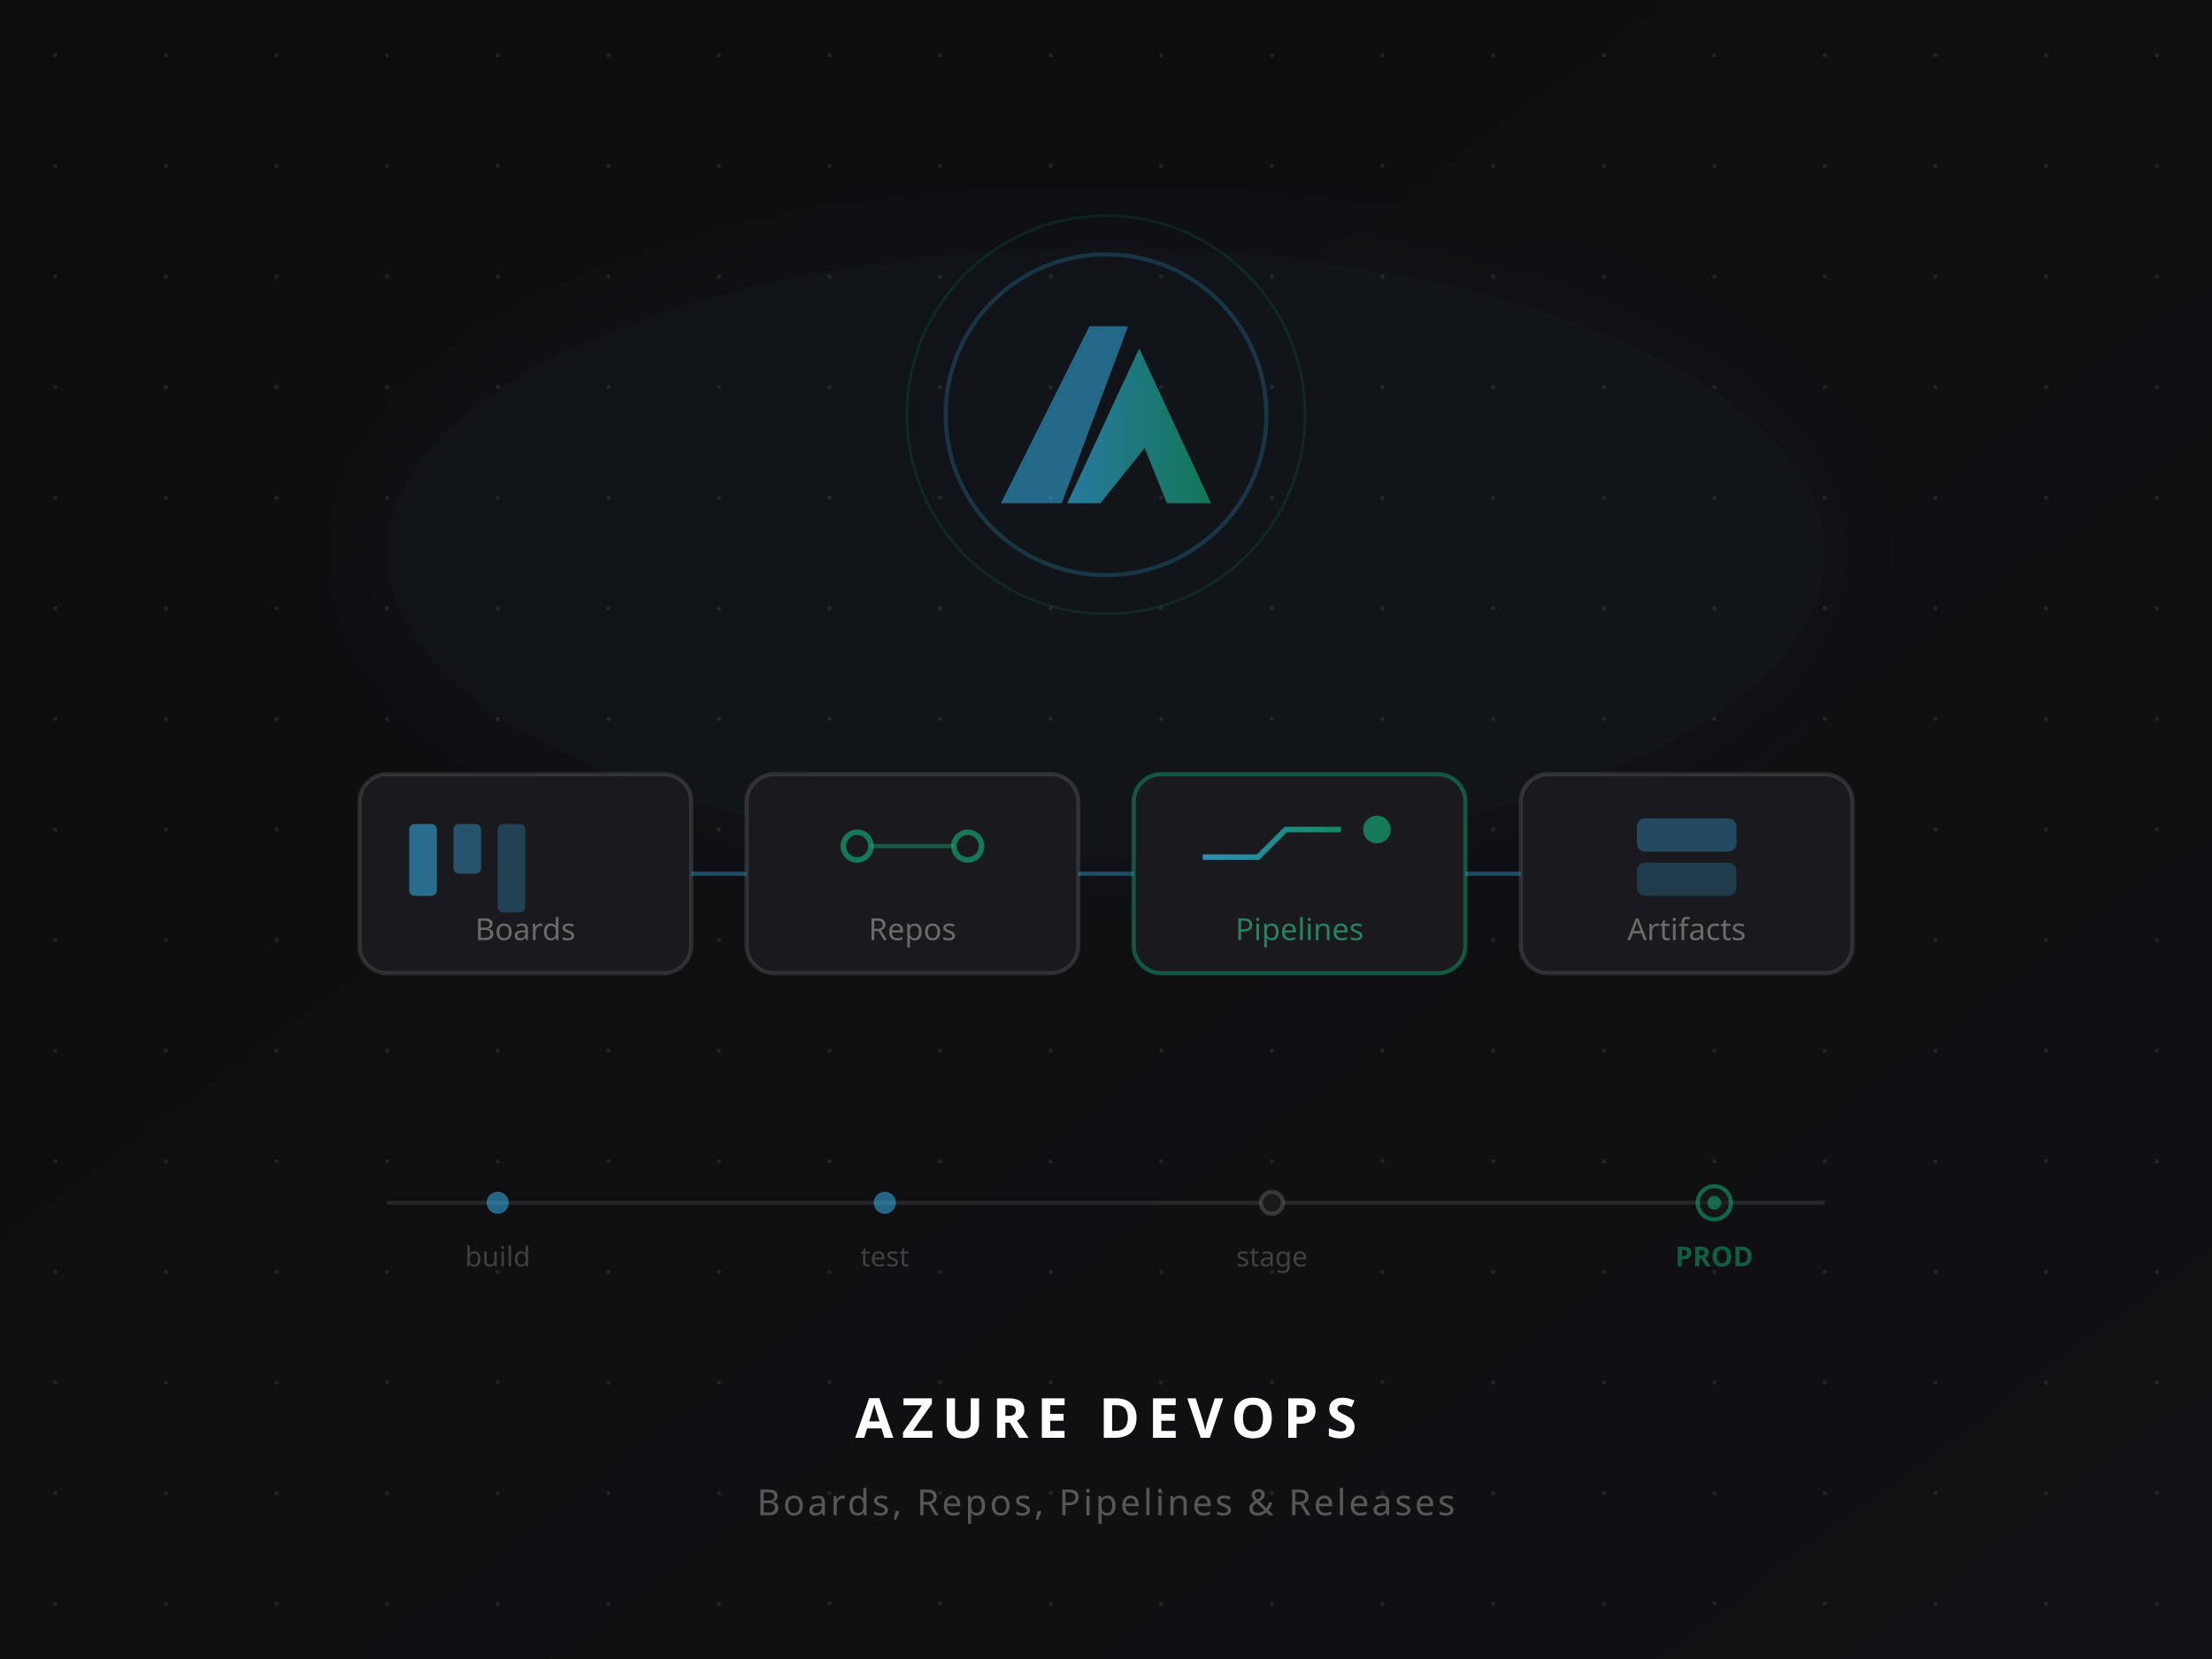
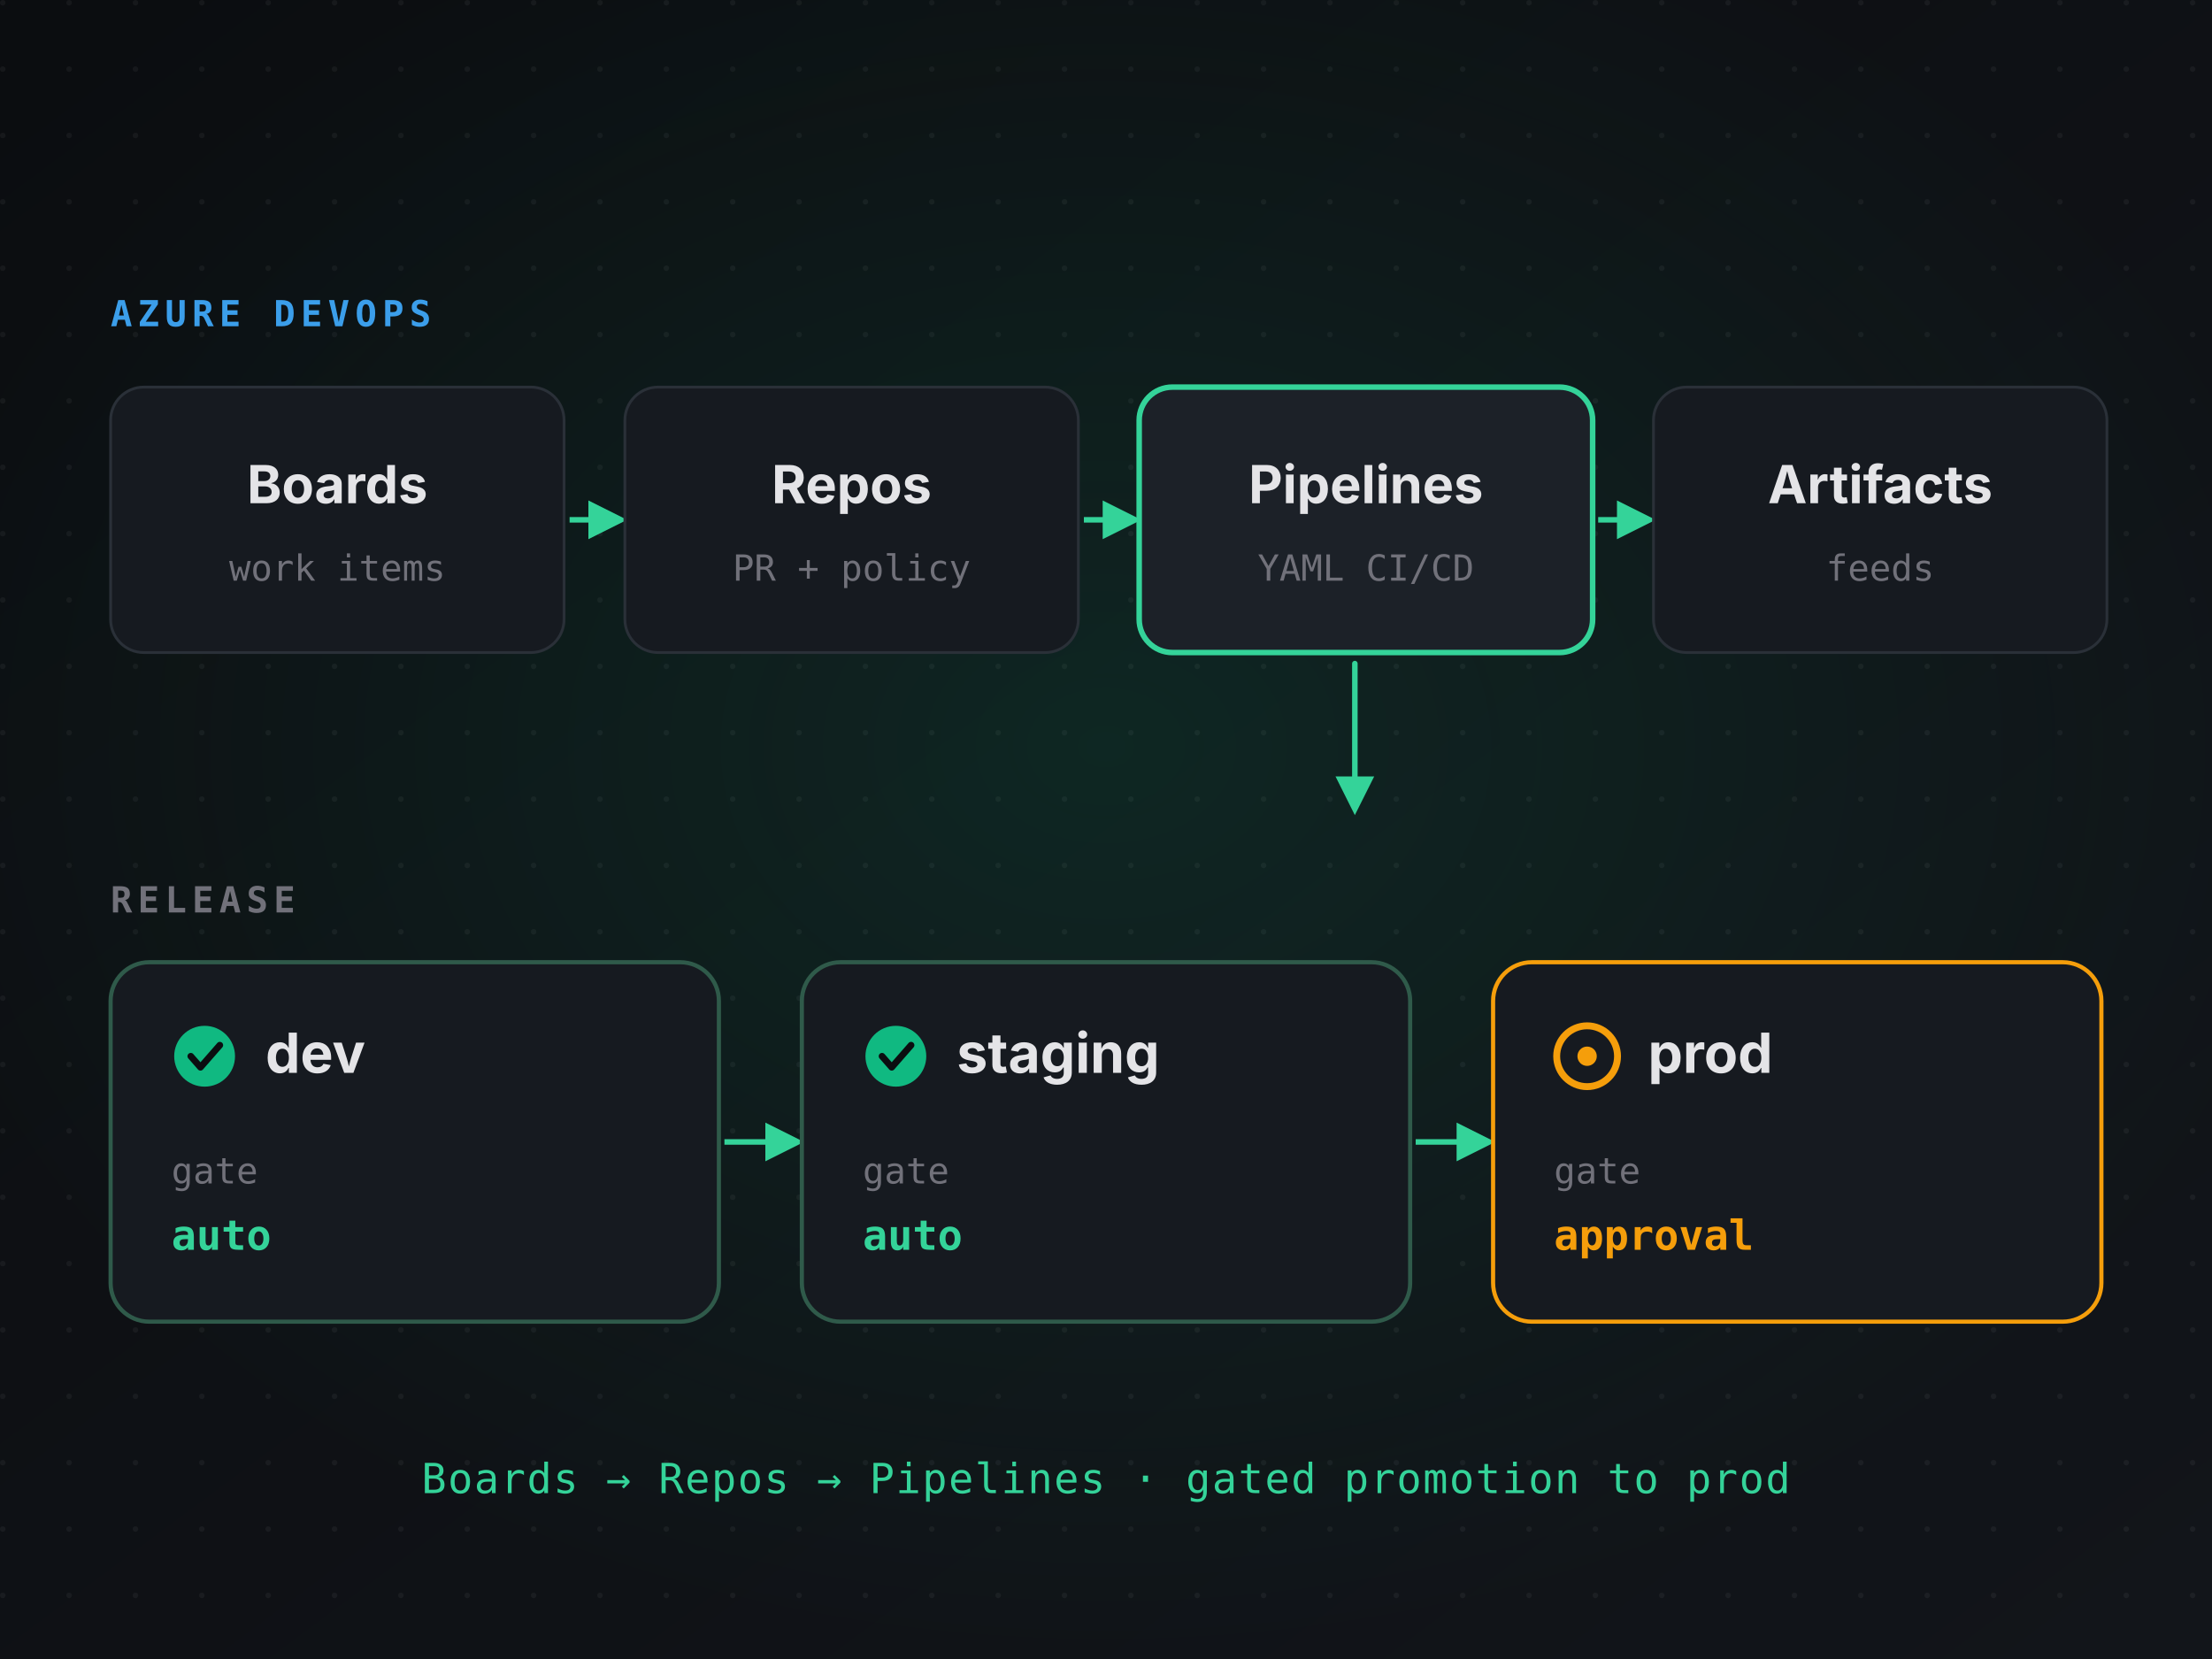
- <svg xmlns="http://www.w3.org/2000/svg" viewBox="0 0 800 600">
+ <svg xmlns="http://www.w3.org/2000/svg" viewBox="0 0 800 600" role="img" aria-label="Diagram: Azure DevOps Boards, Repos, Pipelines and Artifacts feeding a release to dev, staging and an approval-gated prod">
  <defs>
-     <linearGradient id="bgAz" x1="0%" y1="0%" x2="100%" y2="100%">
-       <stop offset="0%" style="stop-color:#0d0d0f" />
-       <stop offset="100%" style="stop-color:#111115" />
+     <linearGradient id="bg" x1="0" y1="0" x2="1" y2="1">
+       <stop offset="0" stop-color="#0b0d10" />
+       <stop offset="1" stop-color="#12151a" />
    </linearGradient>
-     <linearGradient id="accAz" x1="0%" y1="0%" x2="100%" y2="0%">
-       <stop offset="0%" style="stop-color:#38bdf8" />
-       <stop offset="100%" style="stop-color:#10b981" />
-     </linearGradient>
-     <filter id="sgAz">
-       <feGaussianBlur stdDeviation="20" result="b" />
-       <feMerge>
-         <feMergeNode in="b" />
-         <feMergeNode in="SourceGraphic" />
-       </feMerge>
-     </filter>
+     <radialGradient id="glow" cx="0.5" cy="0.45" r="0.55">
+       <stop offset="0" stop-color="#10b981" stop-opacity="0.13" />
+       <stop offset="1" stop-color="#10b981" stop-opacity="0" />
+     </radialGradient>
+     <pattern id="dots" width="24" height="24" patternUnits="userSpaceOnUse">
+       <circle cx="1" cy="1" r="1" fill="#ffffff" fill-opacity="0.05" />
+     </pattern>
+     <marker id="arr" viewBox="0 0 10 10" refX="8" refY="5" markerWidth="7" markerHeight="7" orient="auto-start-reverse">
+       <path d="M0 0 L10 5 L0 10 z" fill="#34d399" />
+     </marker>
+     <marker id="arrm" viewBox="0 0 10 10" refX="8" refY="5" markerWidth="7" markerHeight="7" orient="auto-start-reverse">
+       <path d="M0 0 L10 5 L0 10 z" fill="#71717a" />
+     </marker>
  </defs>
-   <rect width="800" height="600" fill="url(#bgAz)" />
-   <pattern id="dAz" x="0" y="0" width="40" height="40" patternUnits="userSpaceOnUse">
-     <circle cx="20" cy="20" r="0.8" fill="white" opacity="0.08" />
-   </pattern>
-   <rect width="800" height="600" fill="url(#dAz)" />
-   <ellipse cx="400" cy="200" rx="260" ry="110" fill="#38bdf8" opacity="0.03" filter="url(#sgAz)" />
-   <g transform="translate(400, 150)">
-     <path d="M-38,32 L-6,-32 L8,-32 L-16,32 Z" fill="#38bdf8" opacity="0.5" />
-     <path d="M12,-24 L38,32 L22,32 L14,12 L-2,32 L-14,32 Z" fill="url(#accAz)" opacity="0.6" />
-     <circle r="58" fill="none" stroke="#38bdf8" stroke-width="1.5" opacity="0.2" />
-     <circle r="72" fill="none" stroke="#10b981" stroke-width="1" opacity="0.12" />
+   <rect width="800" height="600" fill="url(#bg)" />
+   <rect width="800" height="600" fill="url(#dots)" />
+   <rect width="800" height="600" fill="url(#glow)" />
+   <g transform="translate(0 30)">
+     <rect x="40" y="110" width="164" height="96" rx="12" fill="#161a20" stroke="#2a3038" stroke-width="1" />
+     <text x="122" y="152" font-family="Inter, ui-sans-serif, system-ui, -apple-system, 'Segoe UI', sans-serif" font-size="19" font-weight="700" fill="#e4e4e7" text-anchor="middle">Boards</text>
+     <text x="122" y="180" font-family="'JetBrains Mono', ui-monospace, SFMono-Regular, Menlo, monospace" font-size="13" font-weight="500" fill="#71717a" text-anchor="middle">work items</text>
+     <line x1="206" y1="158" x2="224" y2="158" stroke="#34d399" stroke-width="2" marker-end="url(#arr)" />
+     <rect x="226" y="110" width="164" height="96" rx="12" fill="#161a20" stroke="#2a3038" stroke-width="1" />
+     <text x="308" y="152" font-family="Inter, ui-sans-serif, system-ui, -apple-system, 'Segoe UI', sans-serif" font-size="19" font-weight="700" fill="#e4e4e7" text-anchor="middle">Repos</text>
+     <text x="308" y="180" font-family="'JetBrains Mono', ui-monospace, SFMono-Regular, Menlo, monospace" font-size="13" font-weight="500" fill="#71717a" text-anchor="middle">PR + policy</text>
+     <line x1="392" y1="158" x2="410" y2="158" stroke="#34d399" stroke-width="2" marker-end="url(#arr)" />
+     <rect x="412" y="110" width="164" height="96" rx="12" fill="#1c2128" stroke="#34d399" stroke-width="2" />
+     <text x="494" y="152" font-family="Inter, ui-sans-serif, system-ui, -apple-system, 'Segoe UI', sans-serif" font-size="19" font-weight="700" fill="#e4e4e7" text-anchor="middle">Pipelines</text>
+     <text x="494" y="180" font-family="'JetBrains Mono', ui-monospace, SFMono-Regular, Menlo, monospace" font-size="13" font-weight="500" fill="#71717a" text-anchor="middle">YAML CI/CD</text>
+     <line x1="578" y1="158" x2="596" y2="158" stroke="#34d399" stroke-width="2" marker-end="url(#arr)" />
+     <rect x="598" y="110" width="164" height="96" rx="12" fill="#161a20" stroke="#2a3038" stroke-width="1" />
+     <text x="680" y="152" font-family="Inter, ui-sans-serif, system-ui, -apple-system, 'Segoe UI', sans-serif" font-size="19" font-weight="700" fill="#e4e4e7" text-anchor="middle">Artifacts</text>
+     <text x="680" y="180" font-family="'JetBrains Mono', ui-monospace, SFMono-Regular, Menlo, monospace" font-size="13" font-weight="500" fill="#71717a" text-anchor="middle">feeds</text>
+     <text x="40" y="88" font-family="'JetBrains Mono', ui-monospace, SFMono-Regular, Menlo, monospace" font-size="13" font-weight="600" fill="#3b9eea" text-anchor="start" letter-spacing="2">AZURE DEVOPS</text>
+     <path d="M490 210 L490 262" fill="none" stroke="#34d399" stroke-width="2" stroke-linecap="round" stroke-linejoin="round" marker-end="url(#arr)" />
+     <text x="40" y="300" font-family="'JetBrains Mono', ui-monospace, SFMono-Regular, Menlo, monospace" font-size="13" font-weight="600" fill="#71717a" text-anchor="start" letter-spacing="2">RELEASE</text>
+     <rect x="40" y="318" width="220" height="130" rx="14" fill="#161a20" stroke="#2f5a4a" stroke-width="1.5" />
+     <circle cx="74" cy="352" r="11" fill="#10b981" />
+     <path d="M69 352 L72.5 356 L79.5 348" fill="none" stroke="#0b0d10" stroke-width="2.4" stroke-linecap="round" stroke-linejoin="round" />
+     <text x="96" y="358" font-family="Inter, ui-sans-serif, system-ui, -apple-system, 'Segoe UI', sans-serif" font-size="20" font-weight="700" fill="#e4e4e7" text-anchor="start">dev</text>
+     <text x="62" y="398" font-family="'JetBrains Mono', ui-monospace, SFMono-Regular, Menlo, monospace" font-size="13" font-weight="500" fill="#71717a" text-anchor="start">gate</text>
+     <text x="62" y="422" font-family="'JetBrains Mono', ui-monospace, SFMono-Regular, Menlo, monospace" font-size="15" font-weight="600" fill="#34d399" text-anchor="start">auto</text>
+     <line x1="262" y1="383" x2="288" y2="383" stroke="#34d399" stroke-width="2" marker-end="url(#arr)" />
+     <rect x="290" y="318" width="220" height="130" rx="14" fill="#161a20" stroke="#2f5a4a" stroke-width="1.5" />
+     <circle cx="324" cy="352" r="11" fill="#10b981" />
+     <path d="M319 352 L322.5 356 L329.5 348" fill="none" stroke="#0b0d10" stroke-width="2.4" stroke-linecap="round" stroke-linejoin="round" />
+     <text x="346" y="358" font-family="Inter, ui-sans-serif, system-ui, -apple-system, 'Segoe UI', sans-serif" font-size="20" font-weight="700" fill="#e4e4e7" text-anchor="start">staging</text>
+     <text x="312" y="398" font-family="'JetBrains Mono', ui-monospace, SFMono-Regular, Menlo, monospace" font-size="13" font-weight="500" fill="#71717a" text-anchor="start">gate</text>
+     <text x="312" y="422" font-family="'JetBrains Mono', ui-monospace, SFMono-Regular, Menlo, monospace" font-size="15" font-weight="600" fill="#34d399" text-anchor="start">auto</text>
+     <line x1="512" y1="383" x2="538" y2="383" stroke="#34d399" stroke-width="2" marker-end="url(#arr)" />
+     <rect x="540" y="318" width="220" height="130" rx="14" fill="#161a20" stroke="#f59e0b" stroke-width="1.5" />
+     <circle cx="574" cy="352" r="11" fill="none" stroke="#f59e0b" stroke-width="2.5" />
+     <circle cx="574" cy="352" r="3.5" fill="#f59e0b" />
+     <text x="596" y="358" font-family="Inter, ui-sans-serif, system-ui, -apple-system, 'Segoe UI', sans-serif" font-size="20" font-weight="700" fill="#e4e4e7" text-anchor="start">prod</text>
+     <text x="562" y="398" font-family="'JetBrains Mono', ui-monospace, SFMono-Regular, Menlo, monospace" font-size="13" font-weight="500" fill="#71717a" text-anchor="start">gate</text>
+     <text x="562" y="422" font-family="'JetBrains Mono', ui-monospace, SFMono-Regular, Menlo, monospace" font-size="15" font-weight="600" fill="#f59e0b" text-anchor="start">approval</text>
  </g>
-   <g font-family="system-ui, sans-serif">
-     <g transform="translate(130, 280)">
-       <rect width="120" height="72" rx="10" fill="#1a1a1e" stroke="white" stroke-opacity="0.12" stroke-width="1.5" />
-       <rect x="18" y="18" width="10" height="26" rx="2" fill="#38bdf8" opacity="0.5" />
-       <rect x="34" y="18" width="10" height="18" rx="2" fill="#38bdf8" opacity="0.35" />
-       <rect x="50" y="18" width="10" height="32" rx="2" fill="#38bdf8" opacity="0.25" />
-       <text x="60" y="60" fill="white" opacity="0.35" font-size="11" text-anchor="middle">Boards</text>
-     </g>
-     <g transform="translate(270, 280)">
-       <rect width="120" height="72" rx="10" fill="#1a1a1e" stroke="white" stroke-opacity="0.12" stroke-width="1.5" />
-       <circle cx="40" cy="26" r="5" fill="none" stroke="#10b981" stroke-width="2" opacity="0.6" />
-       <circle cx="80" cy="26" r="5" fill="none" stroke="#10b981" stroke-width="2" opacity="0.6" />
-       <path d="M45,26 L75,26" stroke="#10b981" stroke-width="1.5" opacity="0.4" />
-       <text x="60" y="60" fill="white" opacity="0.35" font-size="11" text-anchor="middle">Repos</text>
-     </g>
-     <g transform="translate(410, 280)">
-       <rect width="120" height="72" rx="10" fill="#1a1a1e" stroke="#10b981" stroke-opacity="0.4" stroke-width="1.5" />
-       <path d="M25,30 L45,30 L55,20 L75,20" stroke="url(#accAz)" stroke-width="2" fill="none" opacity="0.7" />
-       <circle cx="88" cy="20" r="5" fill="#10b981" opacity="0.6" />
-       <text x="60" y="60" fill="#34d399" opacity="0.55" font-size="11" text-anchor="middle">Pipelines</text>
-     </g>
-     <g transform="translate(550, 280)">
-       <rect width="120" height="72" rx="10" fill="#1a1a1e" stroke="white" stroke-opacity="0.12" stroke-width="1.5" />
-       <rect x="42" y="16" width="36" height="12" rx="3" fill="#38bdf8" opacity="0.3" />
-       <rect x="42" y="32" width="36" height="12" rx="3" fill="#38bdf8" opacity="0.2" />
-       <text x="60" y="60" fill="white" opacity="0.35" font-size="11" text-anchor="middle">Artifacts</text>
-     </g>
-   </g>
-   <g opacity="0.35">
-     <path d="M250,316 L270,316" stroke="#38bdf8" stroke-width="1.5" />
-     <path d="M390,316 L410,316" stroke="#38bdf8" stroke-width="1.5" />
-     <path d="M530,316 L550,316" stroke="#38bdf8" stroke-width="1.5" />
-   </g>
-   <g transform="translate(0, 410)" font-family="system-ui, sans-serif">
-     <path d="M140,25 L660,25" stroke="white" stroke-opacity="0.1" stroke-width="1.5" />
-     <circle cx="180" cy="25" r="4" fill="#38bdf8" opacity="0.5" />
-     <circle cx="320" cy="25" r="4" fill="#38bdf8" opacity="0.5" />
-     <circle cx="460" cy="25" r="4" fill="#1a1a1e" stroke="white" stroke-opacity="0.15" stroke-width="1.5" />
-     <circle cx="620" cy="25" r="6" fill="#1a1a1e" stroke="#10b981" stroke-width="1.5" opacity="0.5" />
-     <circle cx="620" cy="25" r="2.5" fill="#10b981" opacity="0.5" />
-     <text x="180" y="48" fill="white" opacity="0.2" font-size="10" text-anchor="middle">build</text>
-     <text x="320" y="48" fill="white" opacity="0.2" font-size="10" text-anchor="middle">test</text>
-     <text x="460" y="48" fill="white" opacity="0.2" font-size="10" text-anchor="middle">stage</text>
-     <text x="620" y="48" fill="#10b981" opacity="0.45" font-size="10" text-anchor="middle" font-weight="600">PROD</text>
-   </g>
-   <text x="400" y="520" fill="white" font-family="system-ui, sans-serif" font-size="20" font-weight="700" text-anchor="middle" letter-spacing="3">
-     AZURE DEVOPS
-   </text>
-   <text x="400" y="548" fill="white" opacity="0.3" font-family="system-ui, sans-serif" font-size="13" text-anchor="middle" letter-spacing="1">
-     Boards, Repos, Pipelines &amp; Releases
-   </text>
+   <text x="400" y="540" font-family="'JetBrains Mono', ui-monospace, SFMono-Regular, Menlo, monospace" font-size="15" font-weight="500" fill="#34d399" text-anchor="middle" letter-spacing="0.5">Boards → Repos → Pipelines  ·  gated promotion to prod</text>
</svg>
